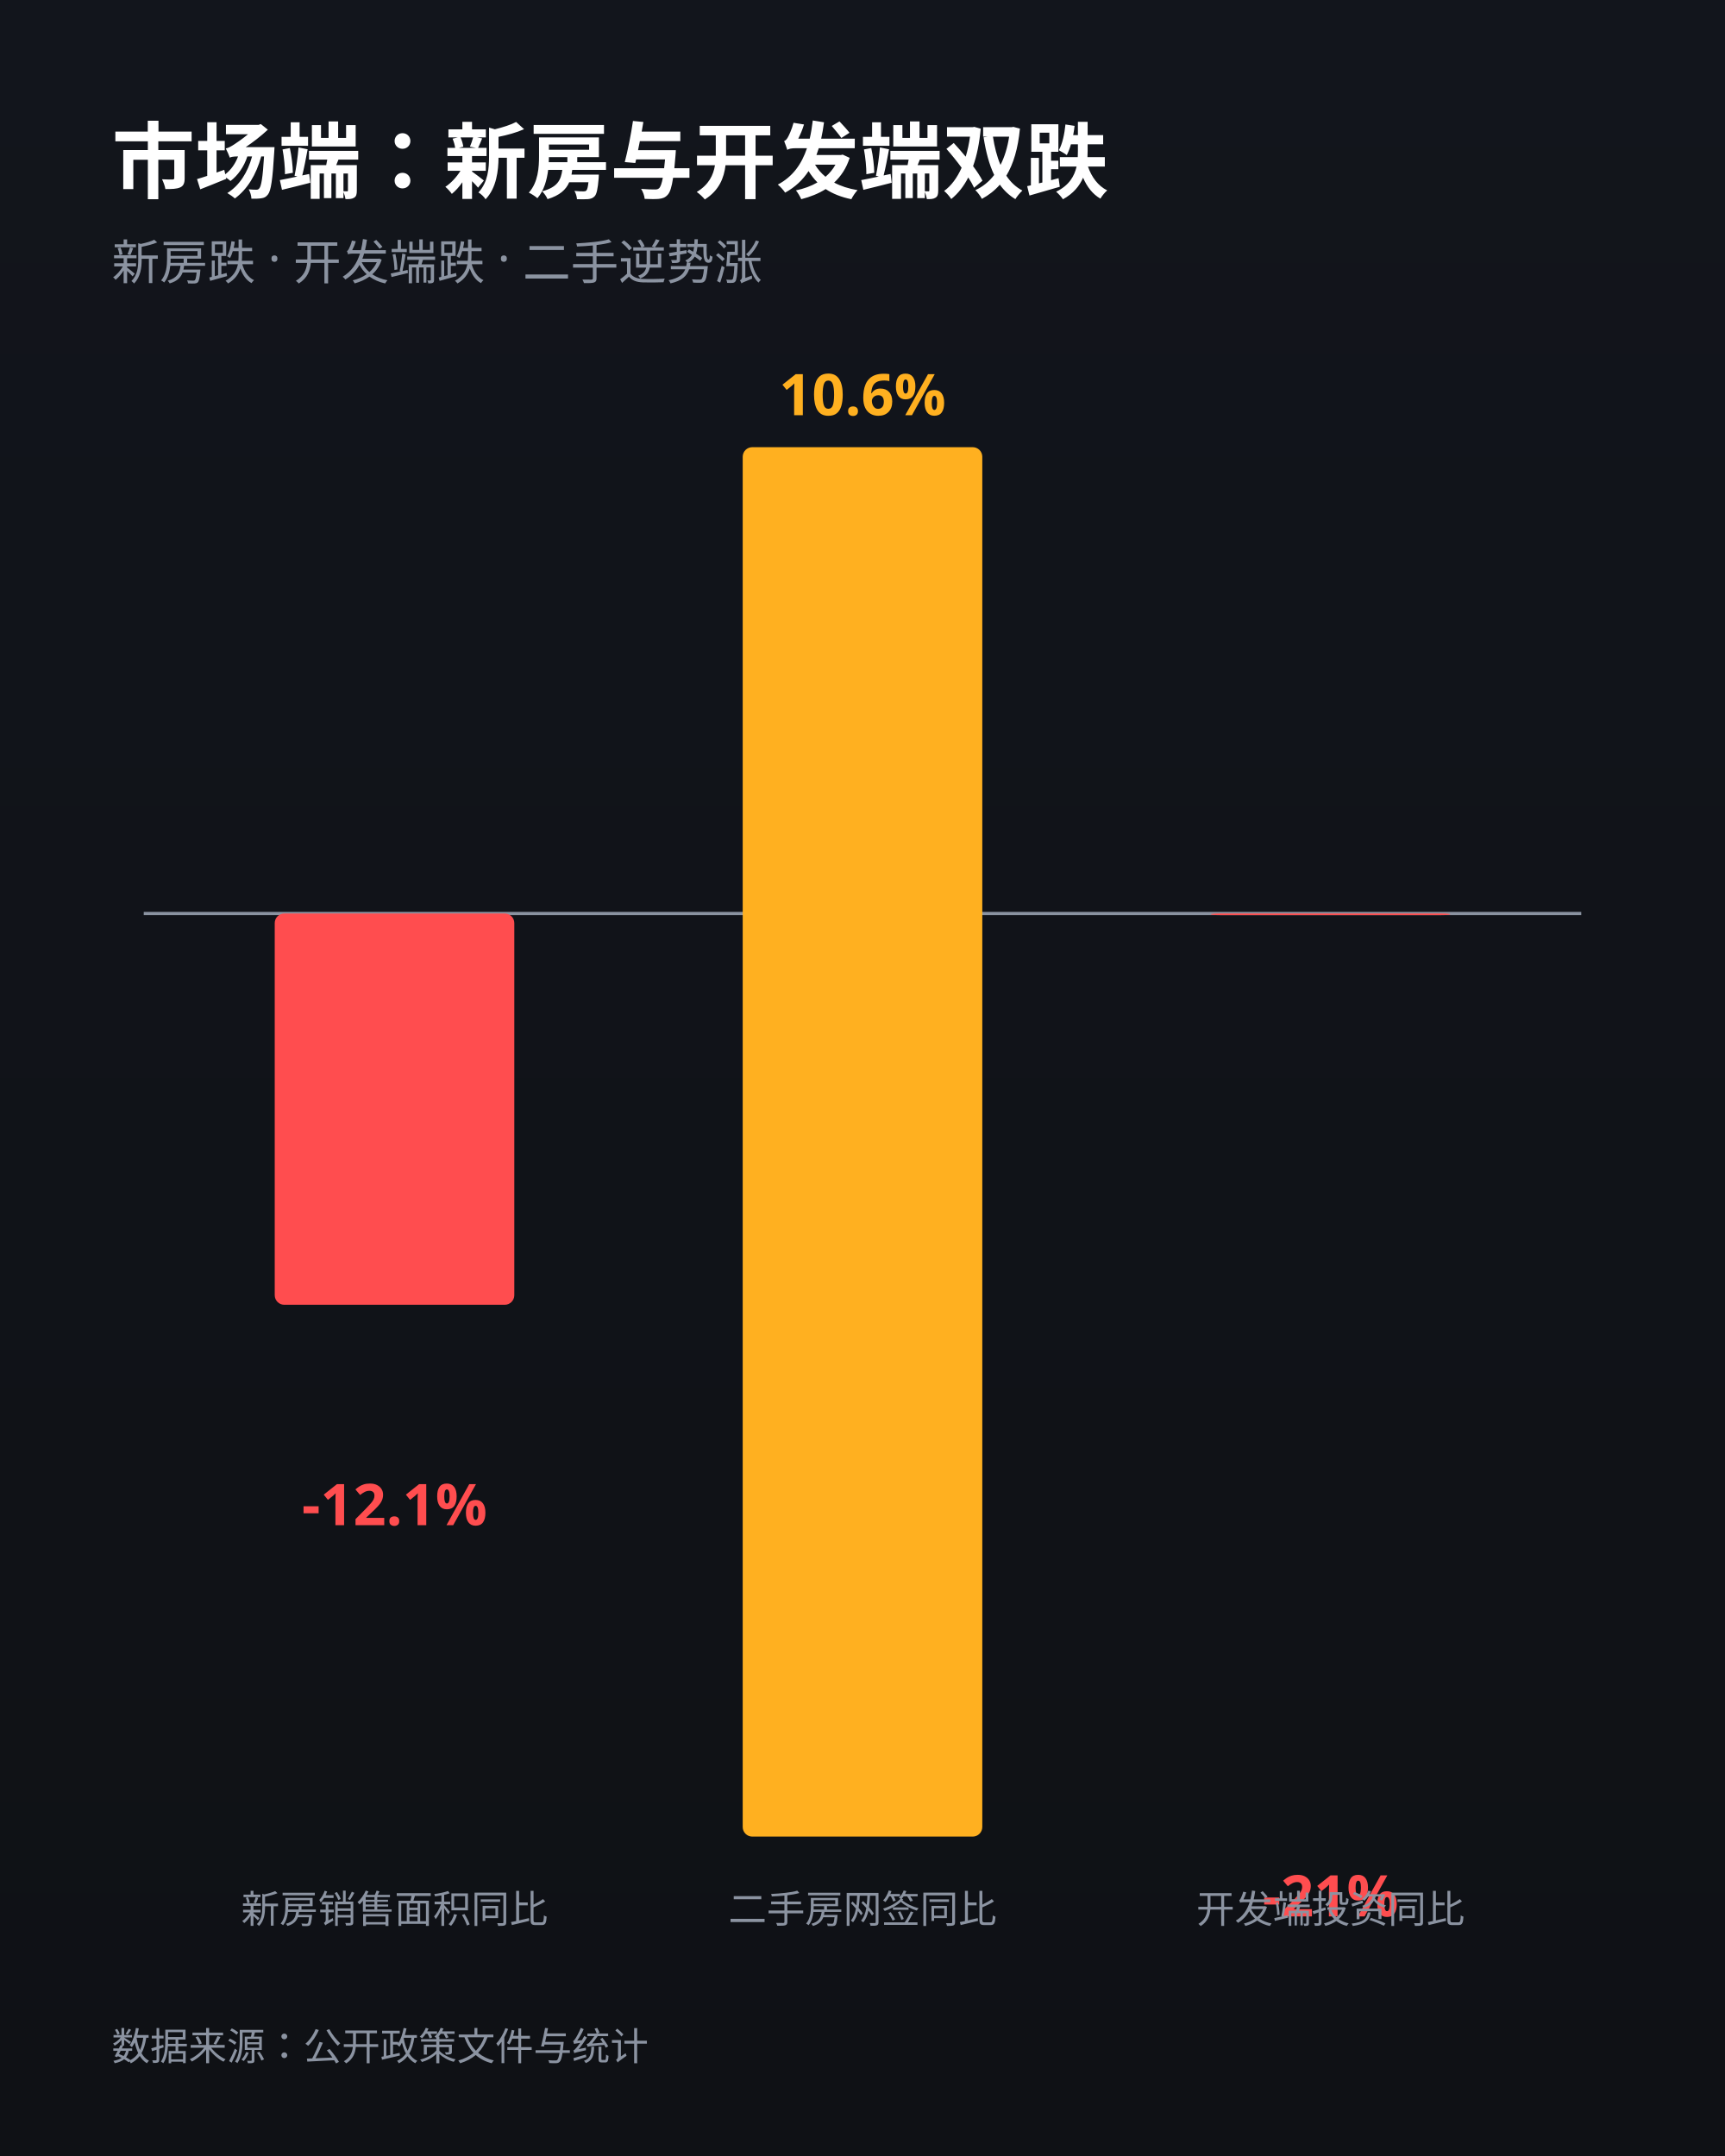
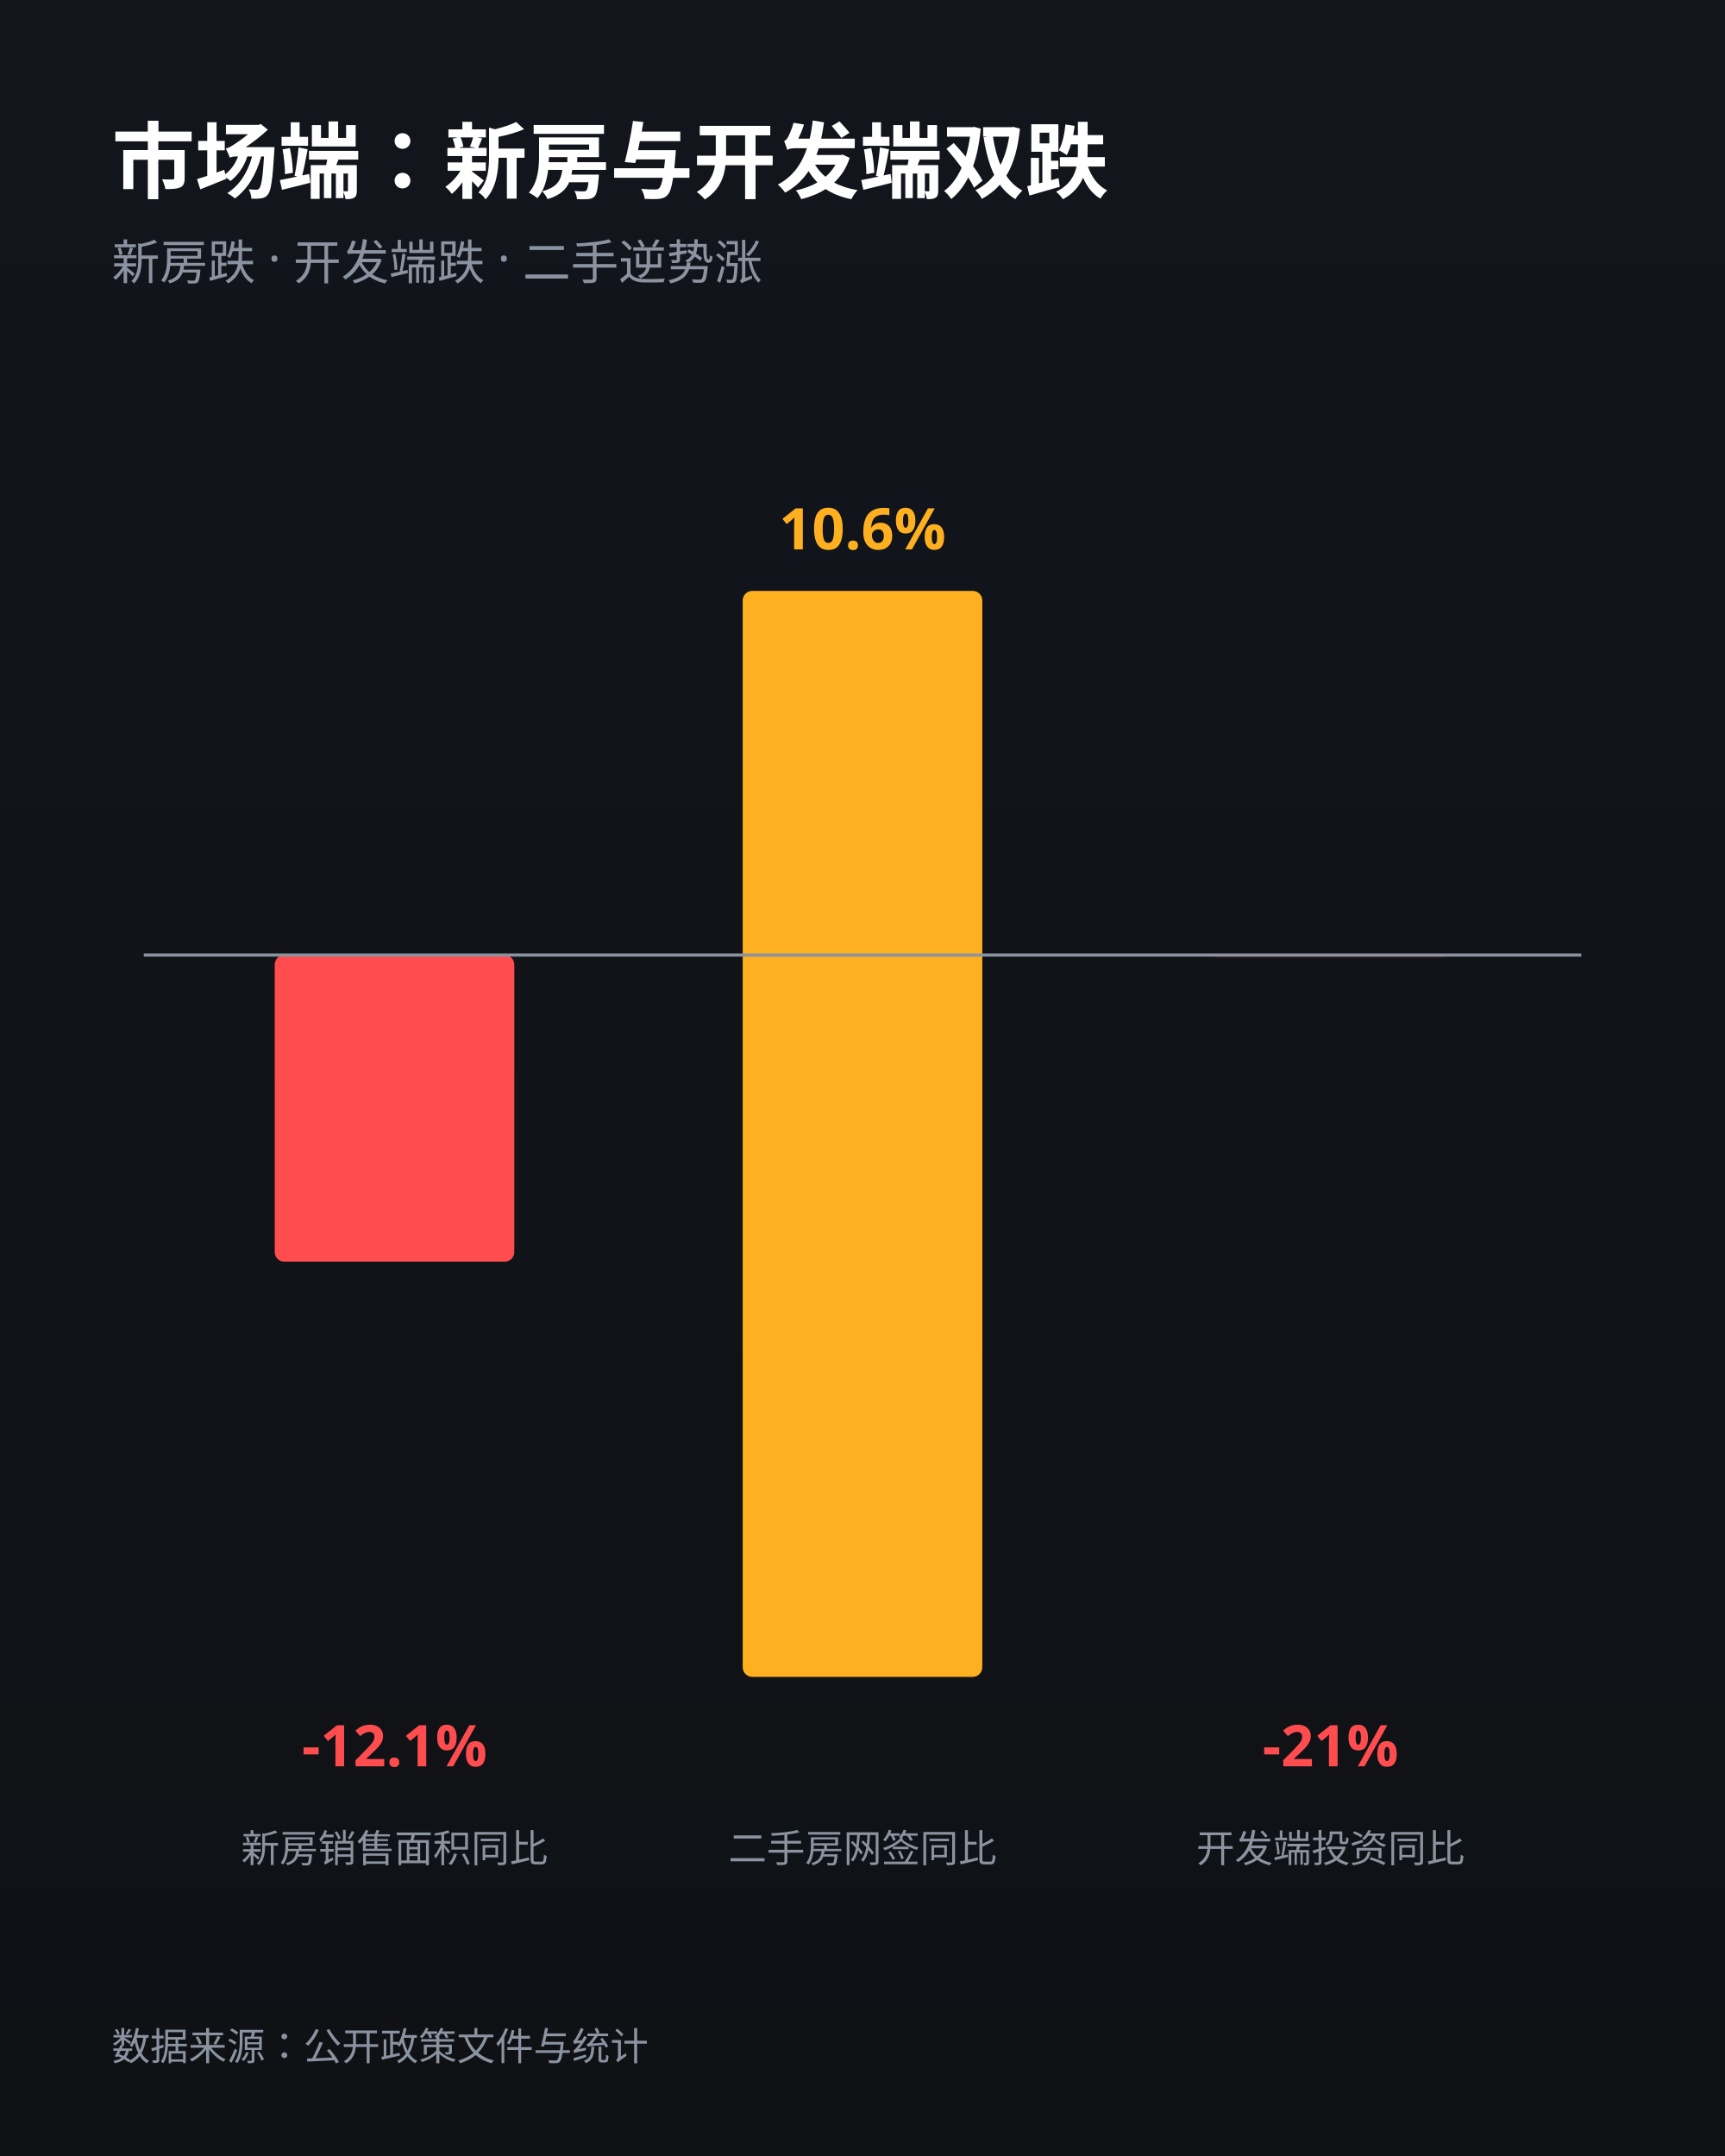
<svg xmlns="http://www.w3.org/2000/svg" width="1080" height="1350" viewBox="0 0 1080 1350">
  <defs>
    <linearGradient id="bg" x1="0" y1="0" x2="0" y2="1">
      <stop offset="0%" stop-color="#12151c" />
      <stop offset="100%" stop-color="#0f1115" />
    </linearGradient>
  </defs>
  <rect width="1080" height="1350" fill="url(#bg)" />
+   <rect x="172" y="598" width="150" height="192" fill="#ff4d4f" rx="6" />
+   <rect x="465" y="370" width="150" height="680" fill="#ffb020" rx="6" />
+   <rect x="758" y="598" width="150" height="1" fill="#ff4d4f" rx="6" />
+   <line x1="90" y1="598" x2="990" y2="598" stroke="#8b93a1" stroke-width="2" />
  <text x="70" y="120" font-family="Source Han Sans SC, Microsoft YaHei, sans-serif" font-size="52" font-weight="bold" fill="#ffffff">市场端：新房与开发端双跌</text>
-   <text x="70" y="175" font-family="Source Han Sans SC, sans-serif" font-size="30" fill="#8b93a1">新房跌 · 开发端跌 · 二手逆势涨</text>
-   <line x1="90" y1="572" x2="990" y2="572" stroke="#8b93a1" stroke-width="2" />
-   <rect x="172" y="572" width="150" height="245" fill="#ff4d4f" rx="6" />
-   <text x="247" y="955" text-anchor="middle" font-family="Source Han Sans SC, sans-serif" font-size="36" font-weight="bold" fill="#ff4d4f">-12.1%</text>
-   <text x="247" y="1204" text-anchor="middle" font-family="Source Han Sans SC, sans-serif" font-size="24" fill="#8b93a1">新房销售面积同比</text>
-   <rect x="465" y="280" width="150" height="870" fill="#ffb020" rx="6" />
-   <text x="540" y="260" text-anchor="middle" font-family="Source Han Sans SC, sans-serif" font-size="36" font-weight="bold" fill="#ffb020">10.6%</text>
-   <text x="540" y="1204" text-anchor="middle" font-family="Source Han Sans SC, sans-serif" font-size="24" fill="#8b93a1">二手房网签同比</text>
-   <rect x="758" y="572" width="150" height="1" fill="#ff4d4f" rx="6" />
-   <text x="833" y="1200" text-anchor="middle" font-family="Source Han Sans SC, sans-serif" font-size="36" font-weight="bold" fill="#ff4d4f">-21%</text>
-   <text x="833" y="1204" text-anchor="middle" font-family="Source Han Sans SC, sans-serif" font-size="24" fill="#8b93a1">开发端投资同比</text>
-   <text x="70" y="1290" font-family="Source Han Sans SC, sans-serif" font-size="24" fill="#8b93a1">数据来源：公开政策文件与统计</text>
+   <text x="70" y="175" font-family="Source Han Sans SC, Microsoft YaHei, sans-serif" font-size="30" fill="#8b93a1">新房跌 · 开发端跌 · 二手逆势涨</text>
+   <text x="247" y="1106" text-anchor="middle" font-family="Source Han Sans SC, Microsoft YaHei, sans-serif" font-size="36" font-weight="bold" fill="#ff4d4f">-12.1%</text>
+   <text x="247" y="1166" text-anchor="middle" font-family="Source Han Sans SC, Microsoft YaHei, sans-serif" font-size="24" fill="#8b93a1">新房销售面积同比</text>
+   <text x="540" y="344" text-anchor="middle" font-family="Source Han Sans SC, Microsoft YaHei, sans-serif" font-size="36" font-weight="bold" fill="#ffb020">10.6%</text>
+   <text x="540" y="1166" text-anchor="middle" font-family="Source Han Sans SC, Microsoft YaHei, sans-serif" font-size="24" fill="#8b93a1">二手房网签同比</text>
+   <text x="833" y="1106" text-anchor="middle" font-family="Source Han Sans SC, Microsoft YaHei, sans-serif" font-size="36" font-weight="bold" fill="#ff4d4f">-21%</text>
+   <text x="833" y="1166" text-anchor="middle" font-family="Source Han Sans SC, Microsoft YaHei, sans-serif" font-size="24" fill="#8b93a1">开发端投资同比</text>
+   <text x="70" y="1290" font-family="Source Han Sans SC, Microsoft YaHei, sans-serif" font-size="24" fill="#8b93a1">数据来源：公开政策文件与统计</text>
</svg>
